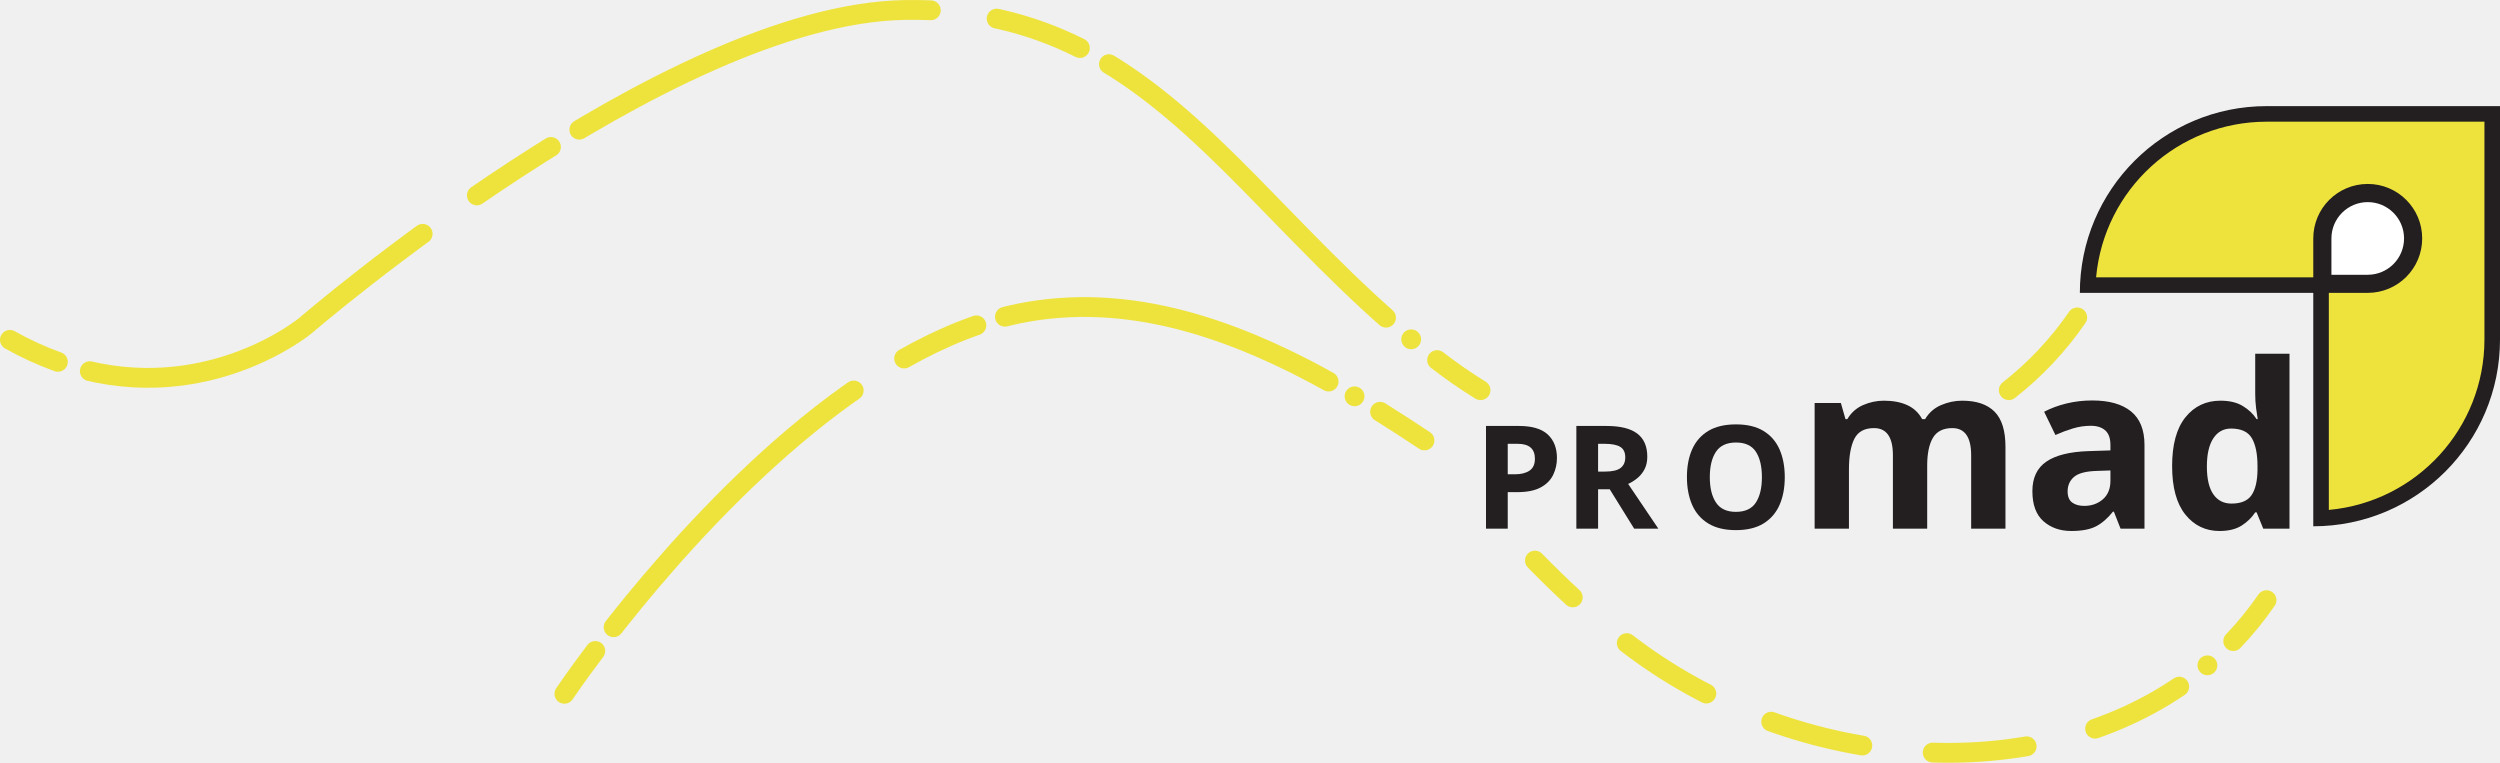
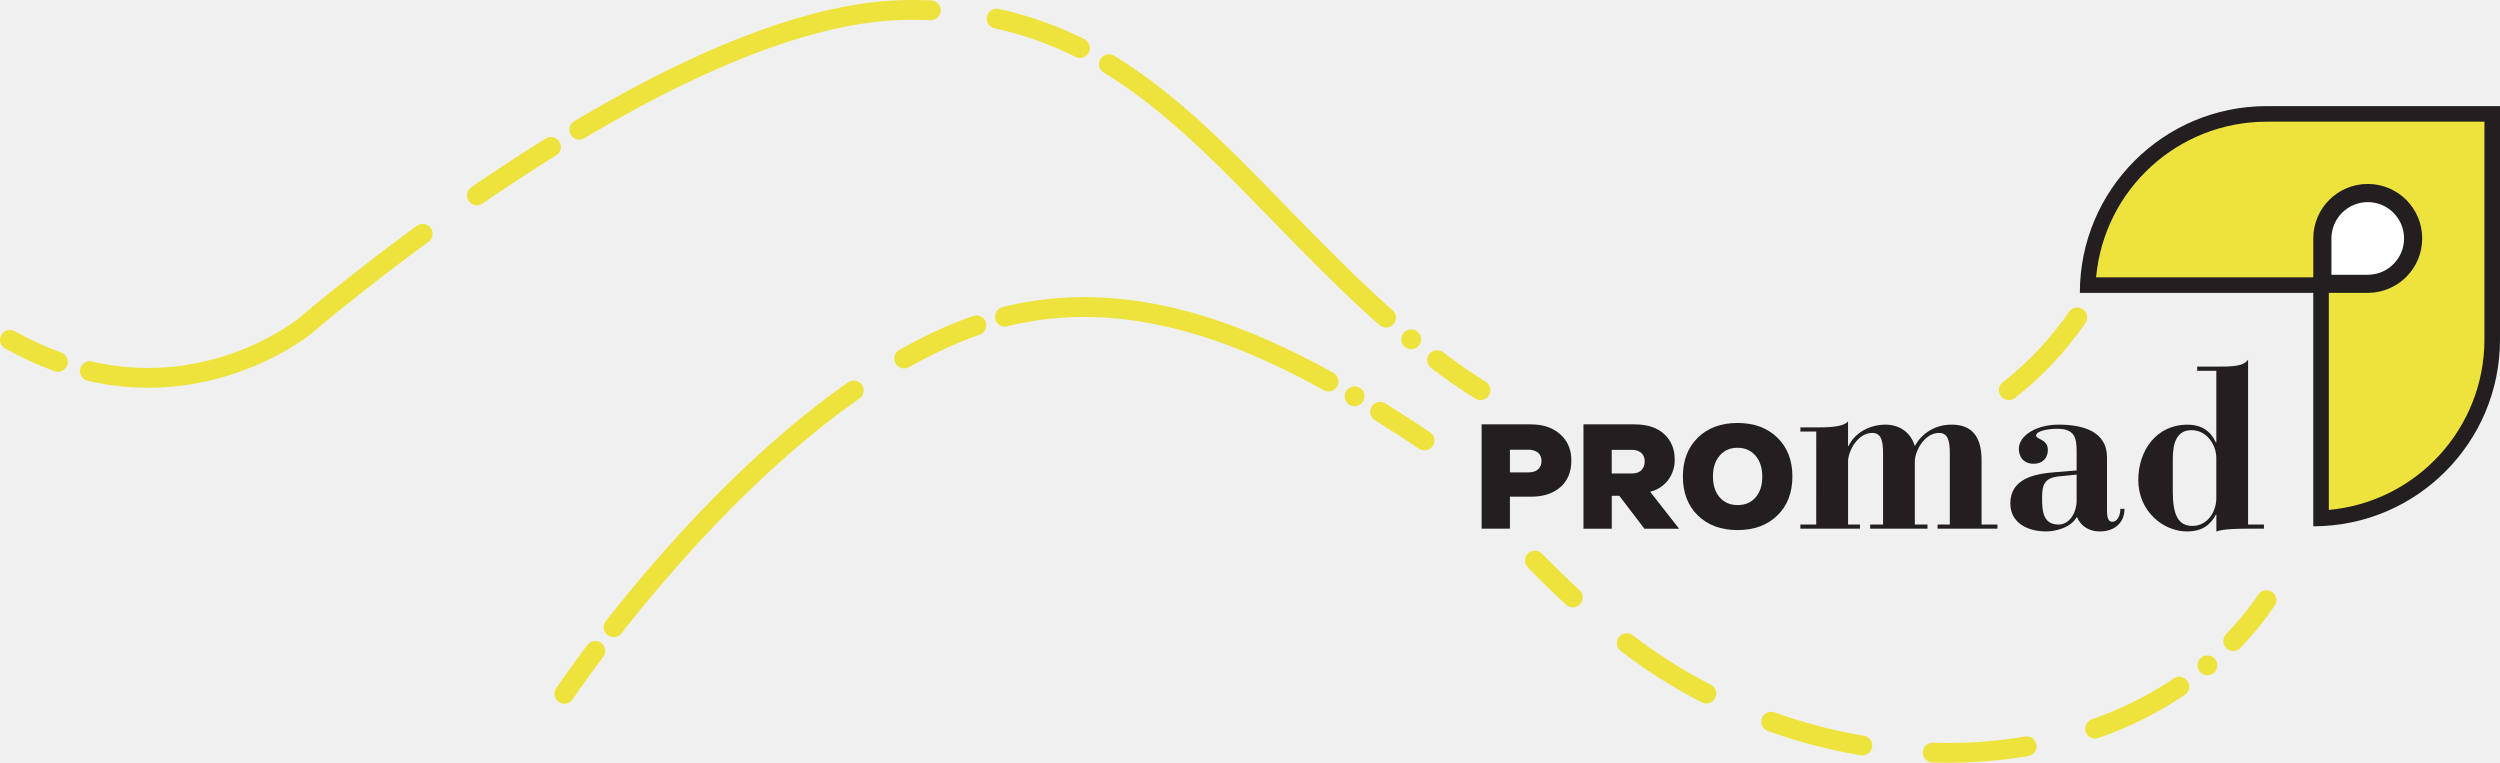
<svg xmlns="http://www.w3.org/2000/svg" viewBox="0 0 1892.49 577.4">
  <defs>
-     <style>.cls-1,.cls-2,.cls-3,.cls-4,.cls-5,.cls-6,.cls-7,.cls-8{fill:none;stroke:#eee33d;stroke-linecap:round;stroke-linejoin:round;stroke-width:15px;}.cls-2{stroke-dasharray:0 25.14 284.89 25.14;}.cls-3{stroke-dasharray:67.03 25.14 0 25.14 284.89 25.14;}.cls-4{stroke-dasharray:80 30 0 30 340 30;}.cls-5{stroke-dasharray:0 22.6 256.14 22.6;}.cls-6{stroke-dasharray:60.27 22.6 0 22.6 256.14 22.6;}.cls-7{stroke-dasharray:0 26.78;}.cls-8{stroke-dasharray:71.41 26.78 0 26.78;}.cls-9{fill:#eee33d;}.cls-10,.cls-12{fill:#231f20;}.cls-11{fill:#fff;}.cls-12{font-size:108.91px;font-family:AktifoA-Black, Aktifo A;font-weight:800;}.cls-13{letter-spacing:0em;}.cls-14{font-size:174.25px;font-family:BauerBodoniStd-Bold, "Bauer Bodoni Std 1";font-weight:700;letter-spacing:0em;}</style>
+     <style>.cls-1,.cls-2,.cls-3,.cls-4,.cls-5,.cls-6,.cls-7,.cls-8{fill:none;stroke:#eee33d;stroke-linecap:round;stroke-linejoin:round;stroke-width:15px;}.cls-2{stroke-dasharray:0 25.14 284.89 25.14;}.cls-3{stroke-dasharray:67.03 25.14 0 25.14 284.89 25.14;}.cls-4{stroke-dasharray:80 30 0 30 340 30;}.cls-5{stroke-dasharray:0 22.6 256.14 22.6;}.cls-6{stroke-dasharray:60.27 22.6 0 22.6 256.14 22.6;}.cls-7{stroke-dasharray:0 26.78;}.cls-8{stroke-dasharray:71.41 26.78 0 26.78;}.cls-9{fill:#eee33d;}.cls-10{fill:#231f20;}.cls-11{fill:#fff;}</style>
  </defs>
  <g id="Layer_2" data-name="Layer 2">
    <g id="Layer_1-2" data-name="Layer 1">
      <path class="cls-1" d="M1120.75,295.36a389.49,389.49,0,0,1-32.38-22.4l-.48-.38" />
      <path class="cls-2" d="M1068.27,256.86C974.89,179.25,914.8,90.09,828.59,42.22" />
      <path class="cls-3" d="M817.48,36.35C779.87,17.55,737.1,6.6,684.61,7.56c-180.3,3.28-453.45,239-453.45,239s-73.81,61.12-175.39,31.27" />
      <path class="cls-1" d="M43.82,273.92A240.14,240.14,0,0,1,7.5,257.26" />
      <path class="cls-4" d="M1572.46,240.28a248.74,248.74,0,0,1-51.81,55.08" />
      <path class="cls-1" d="M1078.33,333.42q-16.78-11.21-33.61-21.7" />
      <path class="cls-5" d="M1025.39,300c-81-47.76-163-78.49-247.34-63.95a233.83,233.83,0,0,0-28.19,6.72" />
      <path class="cls-6" d="M739.12,246.28c-118.84,41.44-229.95,170.39-281.6,237.46" />
      <path class="cls-1" d="M450.64,492.76c-15,19.89-23.4,32.44-23.4,32.44" />
      <path class="cls-1" d="M1715.75,454.32a249,249,0,0,1-25.2,31" />
      <path class="cls-7" d="M1671,503.65q-5.13,4.32-10.46,8.35" />
      <path class="cls-8" d="M1649.68,519.79c-115.88,78.49-294.07,62.68-418-32.79q-16.35-12.58-31.14-25.78" />
      <path class="cls-1" d="M1190.59,452.24c-10-9.21-19.5-18.54-28.66-27.89" />
      <path class="cls-9" d="M1757,215.81H1580.46c3.09-72,62.61-129.58,135.34-129.58h170.8V257c0,72.72-57.6,132.25-129.57,135.34Z" />
      <path class="cls-10" d="M1880.71,92.12V257a129.58,129.58,0,0,1-117.79,129V209.92H1586.74A129.62,129.62,0,0,1,1715.8,92.12h164.91m11.78-11.78H1715.8A141.36,141.36,0,0,0,1574.44,221.7h176.7V398.4h0A141.35,141.35,0,0,0,1892.49,257V80.34Z" />
-       <path class="cls-11" d="M1758,214.83V180.47a34.36,34.36,0,1,1,34.36,34.36Z" />
-       <path class="cls-10" d="M1792.36,153a27.49,27.49,0,1,1,0,55h-27.48V180.47A27.51,27.51,0,0,1,1792.36,153m0-13.75a41.22,41.22,0,0,0-41.22,41.23V221.7h41.22a41.22,41.22,0,0,0,41.23-41.23h0a41.22,41.22,0,0,0-41.23-41.23Z" />
-       <text class="cls-12" transform="translate(1115.1 400.21)">
-         <tspan class="cls-13">PR</tspan>
-         <tspan x="155.59" y="0">O</tspan>
-         <tspan class="cls-14" x="244.98" y="0">mad</tspan>
-       </text>
+       <path class="cls-11" d="M1758,214.83V180.47a34.36,34.36,0,1,1,34.35,34.36Z" />
+       <path class="cls-10" d="M1792.37,153a27.49,27.49,0,0,1,0,55h-27.49V180.47A27.52,27.52,0,0,1,1792.37,153m0-13.75h0a41.22,41.22,0,0,0-41.22,41.23V221.7h41.23a41.22,41.22,0,0,0,41.22-41.23h0a41.22,41.22,0,0,0-41.22-41.23Z" />
+       <path class="cls-10" d="M1159,321.24q13.72,0,22.12,7.53t8.4,19.81q0,12.87-8.29,20.15T1159,376h-16v24.2h-21.43v-79Zm-2.07,36.38c3.19,0,5.64-.77,7.36-2.29a8,8,0,0,0,2.58-6.33,7.75,7.75,0,0,0-2.68-6.41,11.35,11.35,0,0,0-7.26-2.15H1143v17.18Z" />
+       <path class="cls-10" d="M1249.16,372.24l21.91,28H1244.8l-19-24.94h-5.69v24.94h-21.43v-79h38.55q14.58,0,22.52,7.31t8,19.07a25.53,25.53,0,0,1-4.94,15.74A24.17,24.17,0,0,1,1249.16,372.24Zm-29.09-13.83h15.15c3.27,0,5.71-.82,7.34-2.47a9.11,9.11,0,0,0,2.45-6.7,8,8,0,0,0-2.61-6.46,10.66,10.66,0,0,0-7.18-2.23h-15.15Z" />
+       <path class="cls-10" d="M1273.94,360.7q0-18.3,11.32-29.41t30.08-11.11q18.73,0,30.12,11.11t11.38,29.41q0,18.41-11.38,29.49t-30.12,11.08q-18.75,0-30.08-11.08T1273.94,360.7Zm22.76,0q0,9.89,5.08,15.77t13.58,5.87q8.63,0,13.67-5.87t5-15.77q0-9.78-5.08-15.74t-13.64-6q-8.5,0-13.58,6T1296.7,360.7Z" />
+       <path class="cls-10" d="M1374.9,326.67h-12v-3.13h12.37c7.15,0,20,0,23.7-4.53v18.64h.35c4.71-10.1,16.21-16.2,27.88-16.2,10.11,0,19,5.22,22.31,16.2,5.75-10.45,16.2-16.2,27.88-16.2,14.64,0,22.65,8.19,22.65,27v48.61h12v3.14h-45.3v-3.14H1476V343.23c0-10.28-1.74-15.51-8.19-15.51-11,0-18.29,13.77-18.29,21.61v47.74h9.58v3.14h-43.39v-3.14h9.76V343.23c0-10.28-1.74-15.51-8.19-15.51-11,0-18.3,13.77-18.3,21.61v47.74H1408v3.14h-45.13v-3.14h12Z" />
+       <path class="cls-10" d="M1595,386.27c0,5.4.87,8.71,4,8.71,4.18,0,6.1-5.23,6.1-9.76h3.14c0,10.28-7.32,17.08-18.65,17.08-7.84,0-14.29-3.66-17.43-11-4.53,8.37-16.55,11-23.35,11-13.41,0-27-6.1-27-21.26,0-18.12,17.26-22.3,33.11-23.52l17.08-1.4V341.49c0-10.46-1.74-16.91-14.81-16.91-5.93,0-16,1.4-15.86,5.23.18,3,8.89,2.44,8.89,10.8,0,6.1-4,10.46-10.63,10.46-7.84,0-11.33-5.23-11.33-11.33,0-9.76,12.72-18.29,30.15-18.29,17.95,0,36.59,4.88,36.59,24.74Zm-23-27-13.77,1.39c-11.32,1.22-12.37,7.32-12.37,16.56,0,9.06.52,19.86,12.37,19.86,8.19,0,13.42-8.36,13.77-17.6Z" />
+       <path class="cls-10" d="M1663.28,277.53h13.41c12.38,0,22,0,25.1-5.4V397.07h12v3.14h-12c-6.28,0-18,0-24,2.09V389.58h-.35c-4.18,7.84-10.45,12.72-22,12.72-17.42,0-36.76-14.81-36.76-39,0-22.31,13.76-41.82,37.11-41.82,11,0,17.6,4.88,21.61,13.41h.35V280.67h-14.46Zm14.46,69.18c0-9.76-7-21.08-18.82-21.08-11.15,0-14.12,9.76-14.12,21.61v25.09c0,17.77,4.36,25.79,14.82,25.79,11.5,0,18.12-10.81,18.12-20.91Z" />
    </g>
  </g>
</svg>
